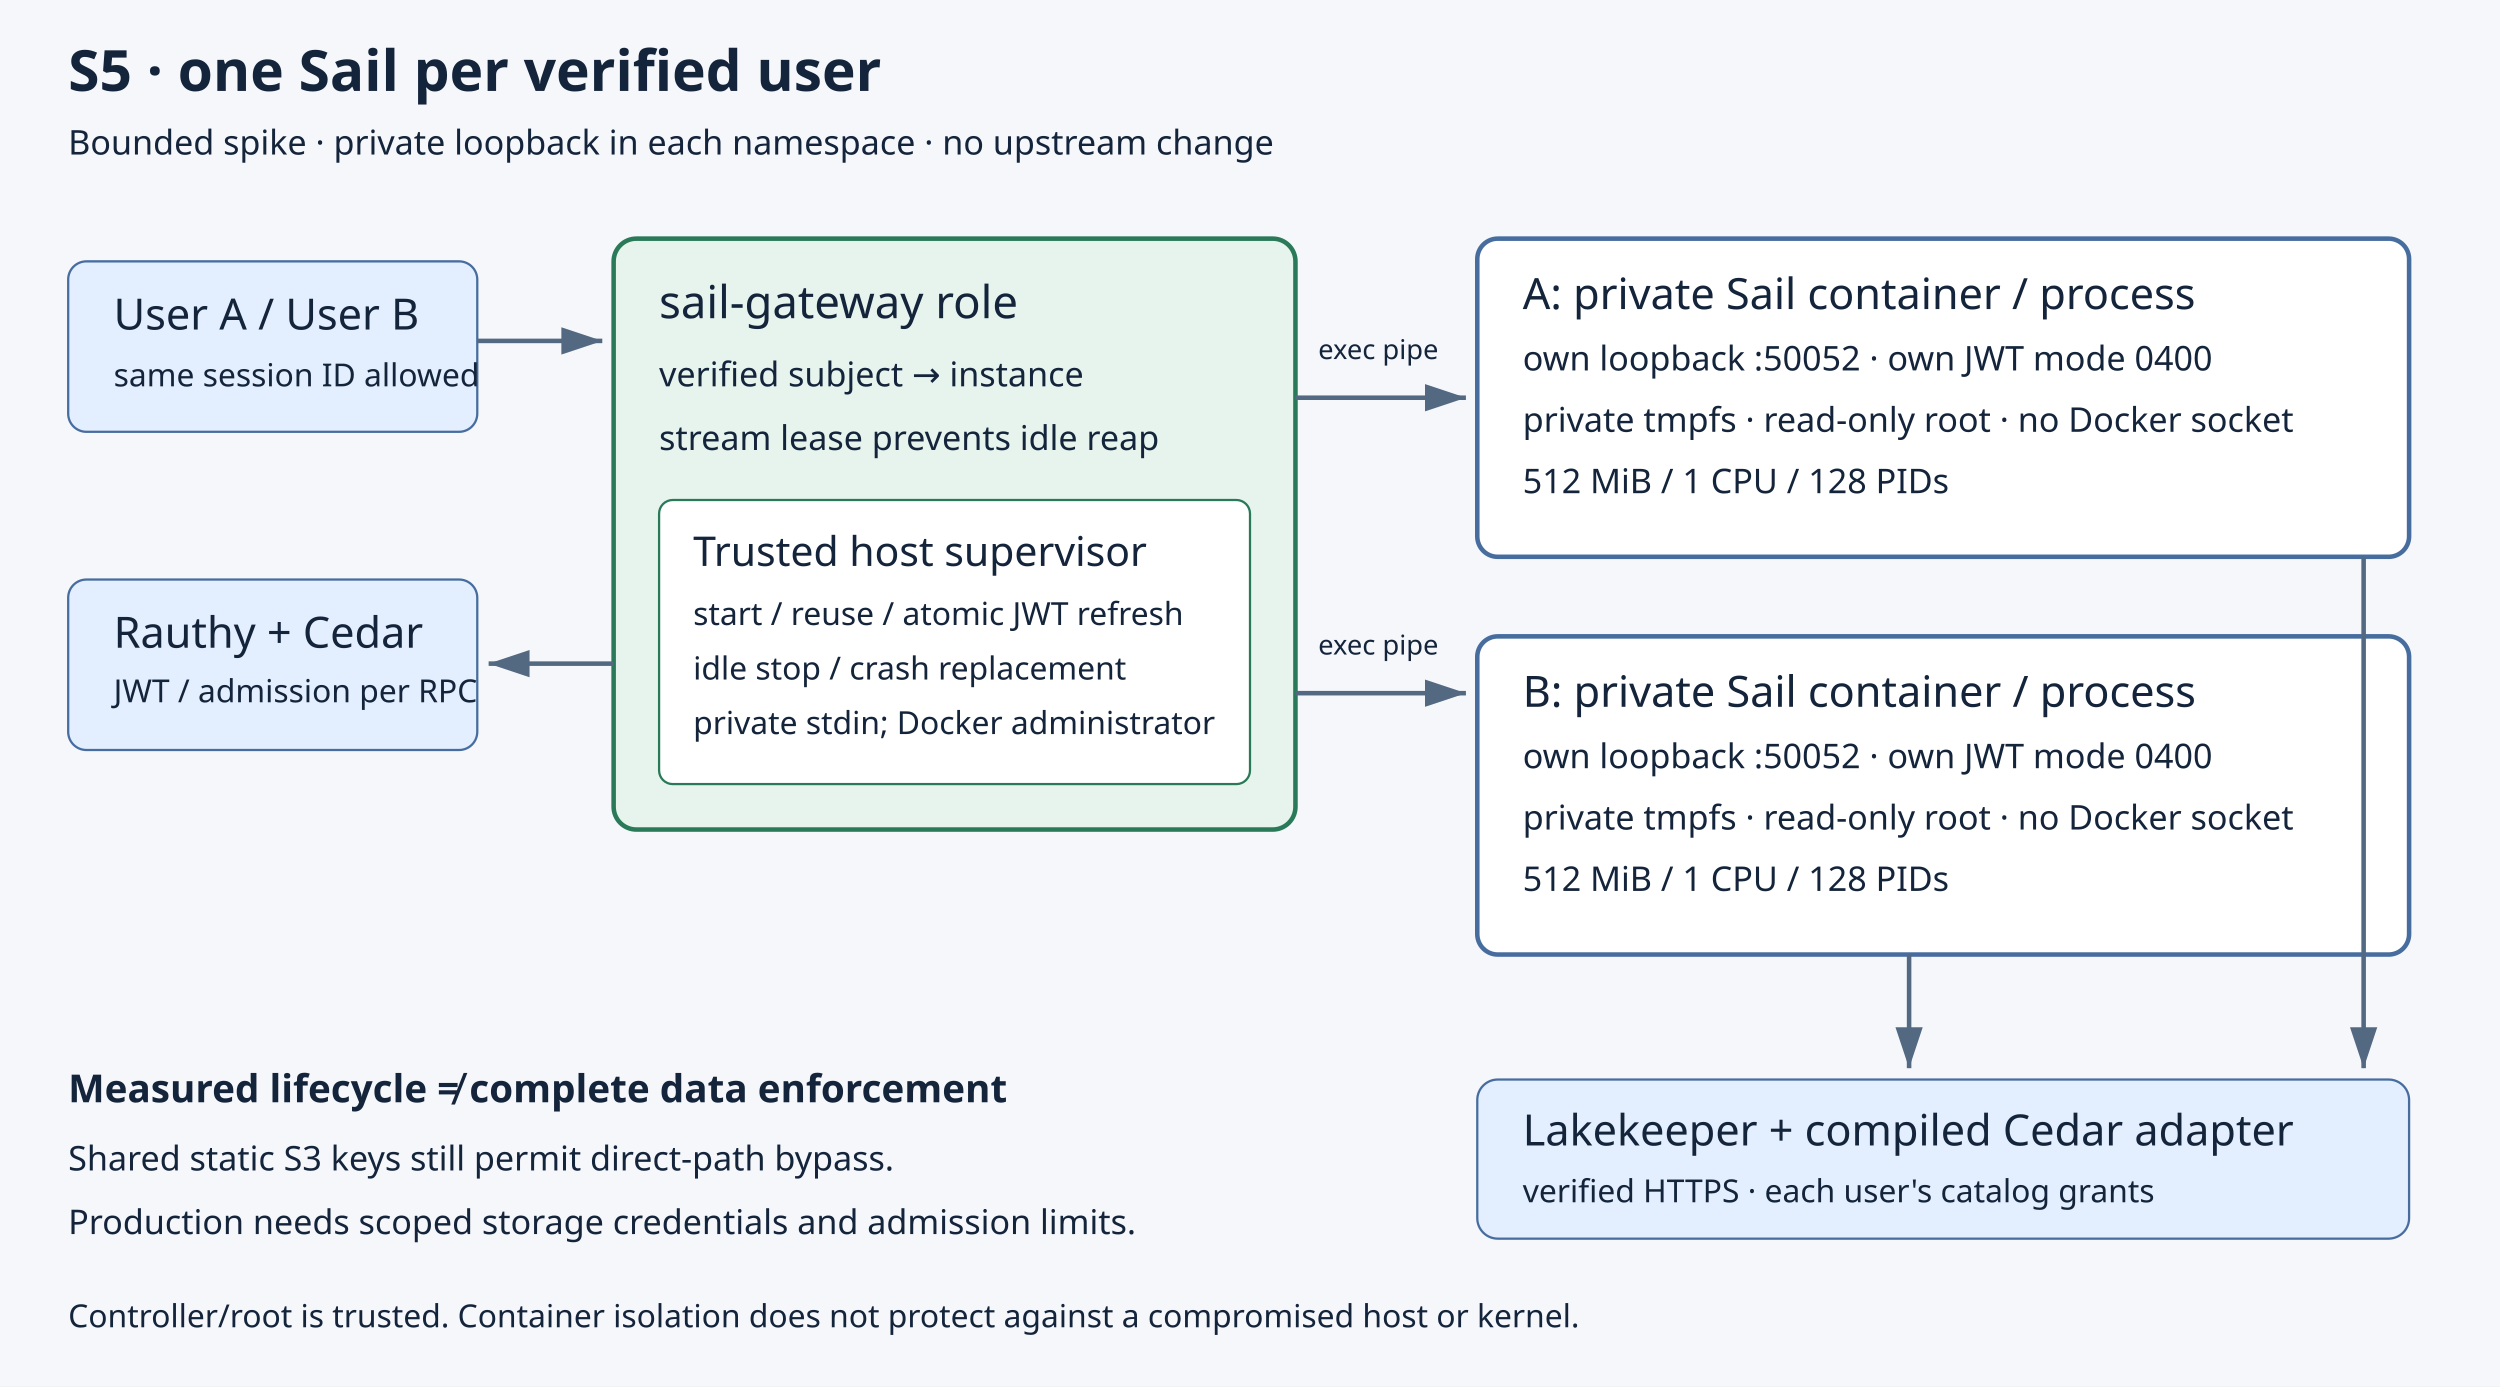
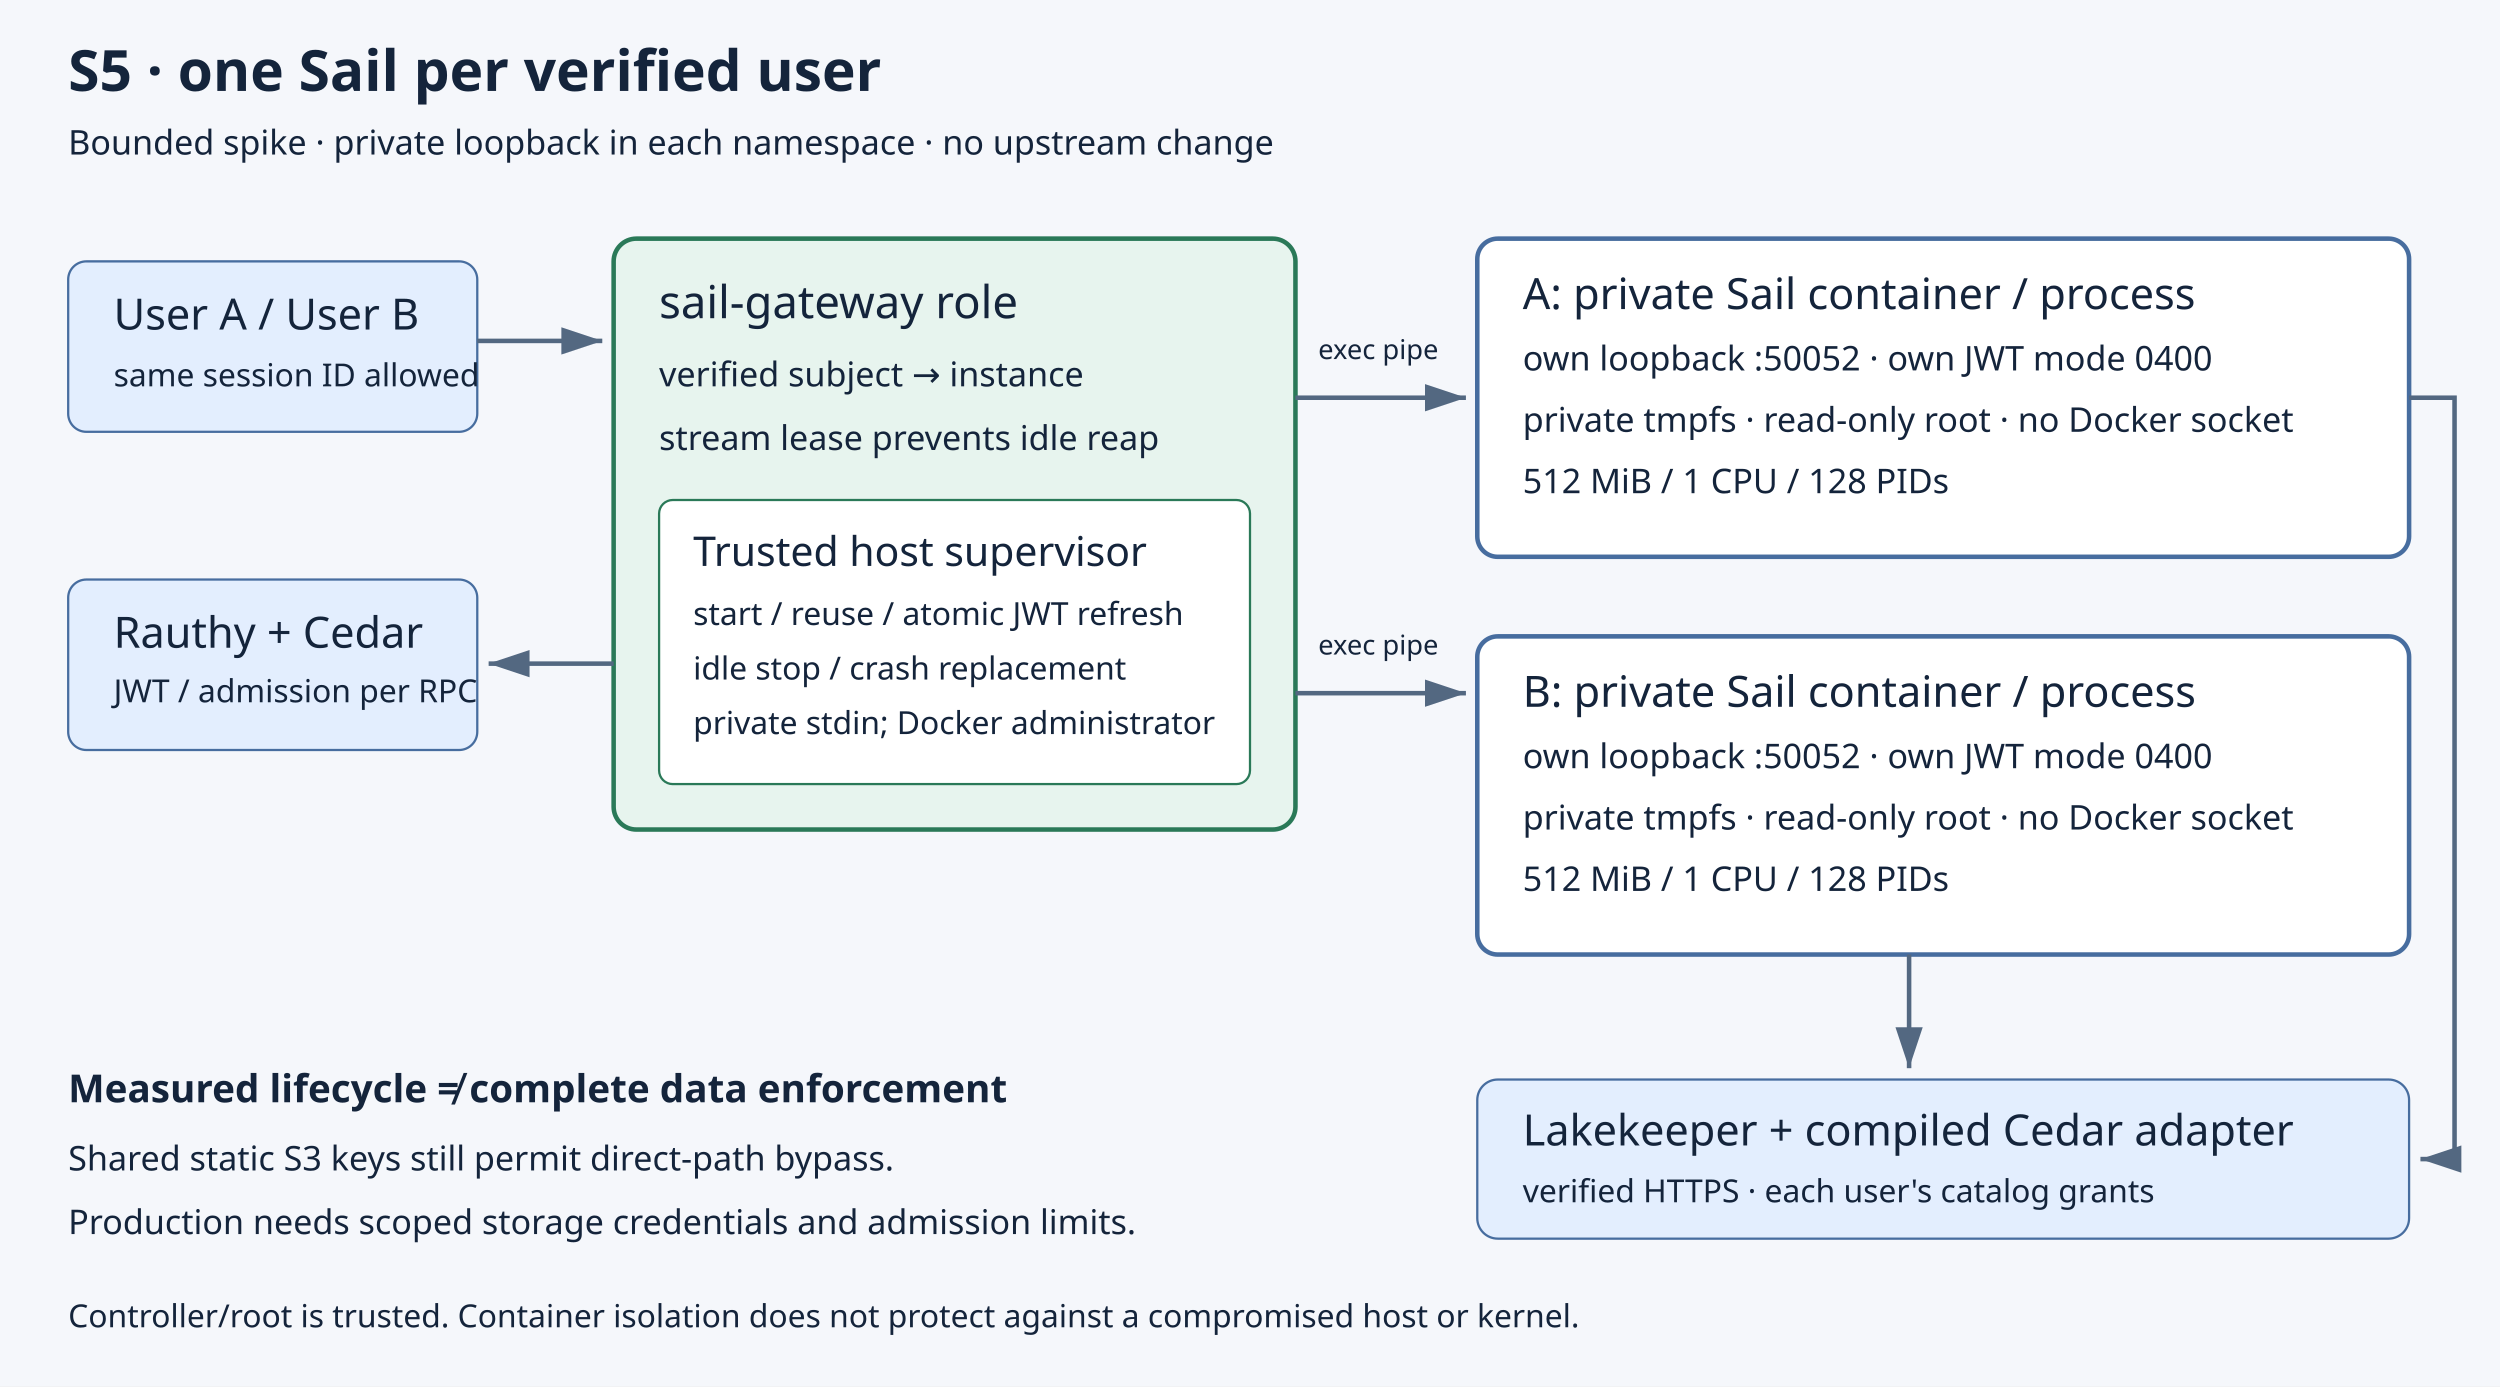
<svg xmlns="http://www.w3.org/2000/svg" width="1100" height="610" viewBox="0 0 1100 610" role="img" aria-labelledby="title desc">
  <defs>
    <marker id="arrow" markerWidth="10" markerHeight="10" refX="9" refY="3" orient="auto">
      <path d="M0,0 L0,6 L9,3z" fill="#536881" />
    </marker>
  </defs>
  <rect width="1100" height="610" fill="#f5f7fb" />
  <g font-family="sans-serif" fill="#14243b">
    <text x="30" y="40" font-size="25" font-weight="bold">S5 · one Sail per verified user</text>
    <text x="30" y="68" font-size="15">Bounded spike · private loopback in each namespace · no upstream change</text>
    <g fill="#e3eefe" stroke="#476d9f">
      <rect x="30" y="115" width="180" height="75" rx="8" />
      <rect x="30" y="255" width="180" height="75" rx="8" />
    </g>
    <text x="50" y="145" font-size="19">User A / User B</text>
    <text x="50" y="170" font-size="14">same session ID allowed</text>
    <text x="50" y="285" font-size="19">Rauthy + Cedar</text>
    <text x="50" y="309" font-size="14">JWT / admission per RPC</text>
    <rect x="270" y="105" width="300" height="260" rx="10" fill="#e7f4ee" stroke="#2a7958" stroke-width="2" />
    <text x="290" y="140" font-size="20">sail-gateway role</text>
    <text x="290" y="170" font-size="15">verified subject → instance</text>
    <text x="290" y="198" font-size="15">stream lease prevents idle reap</text>
    <rect x="290" y="220" width="260" height="125" rx="6" fill="#fff" stroke="#2a7958" />
    <text x="305" y="249" font-size="18">Trusted host supervisor</text>
    <text x="305" y="275" font-size="14">start / reuse / atomic JWT refresh</text>
    <text x="305" y="299" font-size="14">idle stop / crash replacement</text>
    <text x="305" y="323" font-size="14">private stdin; Docker administrator</text>
    <g fill="#fff" stroke="#476d9f" stroke-width="2">
      <rect x="650" y="105" width="410" height="140" rx="9" />
      <rect x="650" y="280" width="410" height="140" rx="9" />
    </g>
    <text x="670" y="136" font-size="19">A: private Sail container / process</text>
    <text x="670" y="163" font-size="15">own loopback :50052 · own JWT mode 0400</text>
    <text x="670" y="190" font-size="15">private tmpfs · read-only root · no Docker socket</text>
    <text x="670" y="217" font-size="15">512 MiB / 1 CPU / 128 PIDs</text>
    <text x="670" y="311" font-size="19">B: private Sail container / process</text>
    <text x="670" y="338" font-size="15">own loopback :50052 · own JWT mode 0400</text>
    <text x="670" y="365" font-size="15">private tmpfs · read-only root · no Docker socket</text>
    <text x="670" y="392" font-size="15">512 MiB / 1 CPU / 128 PIDs</text>
    <rect x="650" y="475" width="410" height="70" rx="9" fill="#e3eefe" stroke="#476d9f" />
    <text x="670" y="504" font-size="19">Lakekeeper + compiled Cedar adapter</text>
    <text x="670" y="529" font-size="14">verified HTTPS · each user's catalog grants</text>
    <g fill="none" stroke="#536881" stroke-width="2" marker-end="url(#arrow)">
      <path d="M210 150H265" />
      <path d="M270 292H215" />
      <path d="M570 175H645" />
      <path d="M570 305H645" />
-       <path d="M1040 245V470" />
+       <path d="M1060 175H1080V510H1065" />
      <path d="M840 420V470" />
    </g>
    <text x="580" y="158" font-size="12">exec pipe</text>
    <text x="580" y="288" font-size="12">exec pipe</text>
    <text x="30" y="485" font-size="17" font-weight="bold">Measured lifecycle ≠ complete data enforcement</text>
    <text x="30" y="515" font-size="15">Shared static S3 keys still permit direct-path bypass.</text>
    <text x="30" y="543" font-size="15">Production needs scoped storage credentials and admission limits.</text>
    <text x="30" y="584" font-size="14">Controller/root is trusted. Container isolation does not protect against a compromised host or kernel.</text>
  </g>
</svg>
